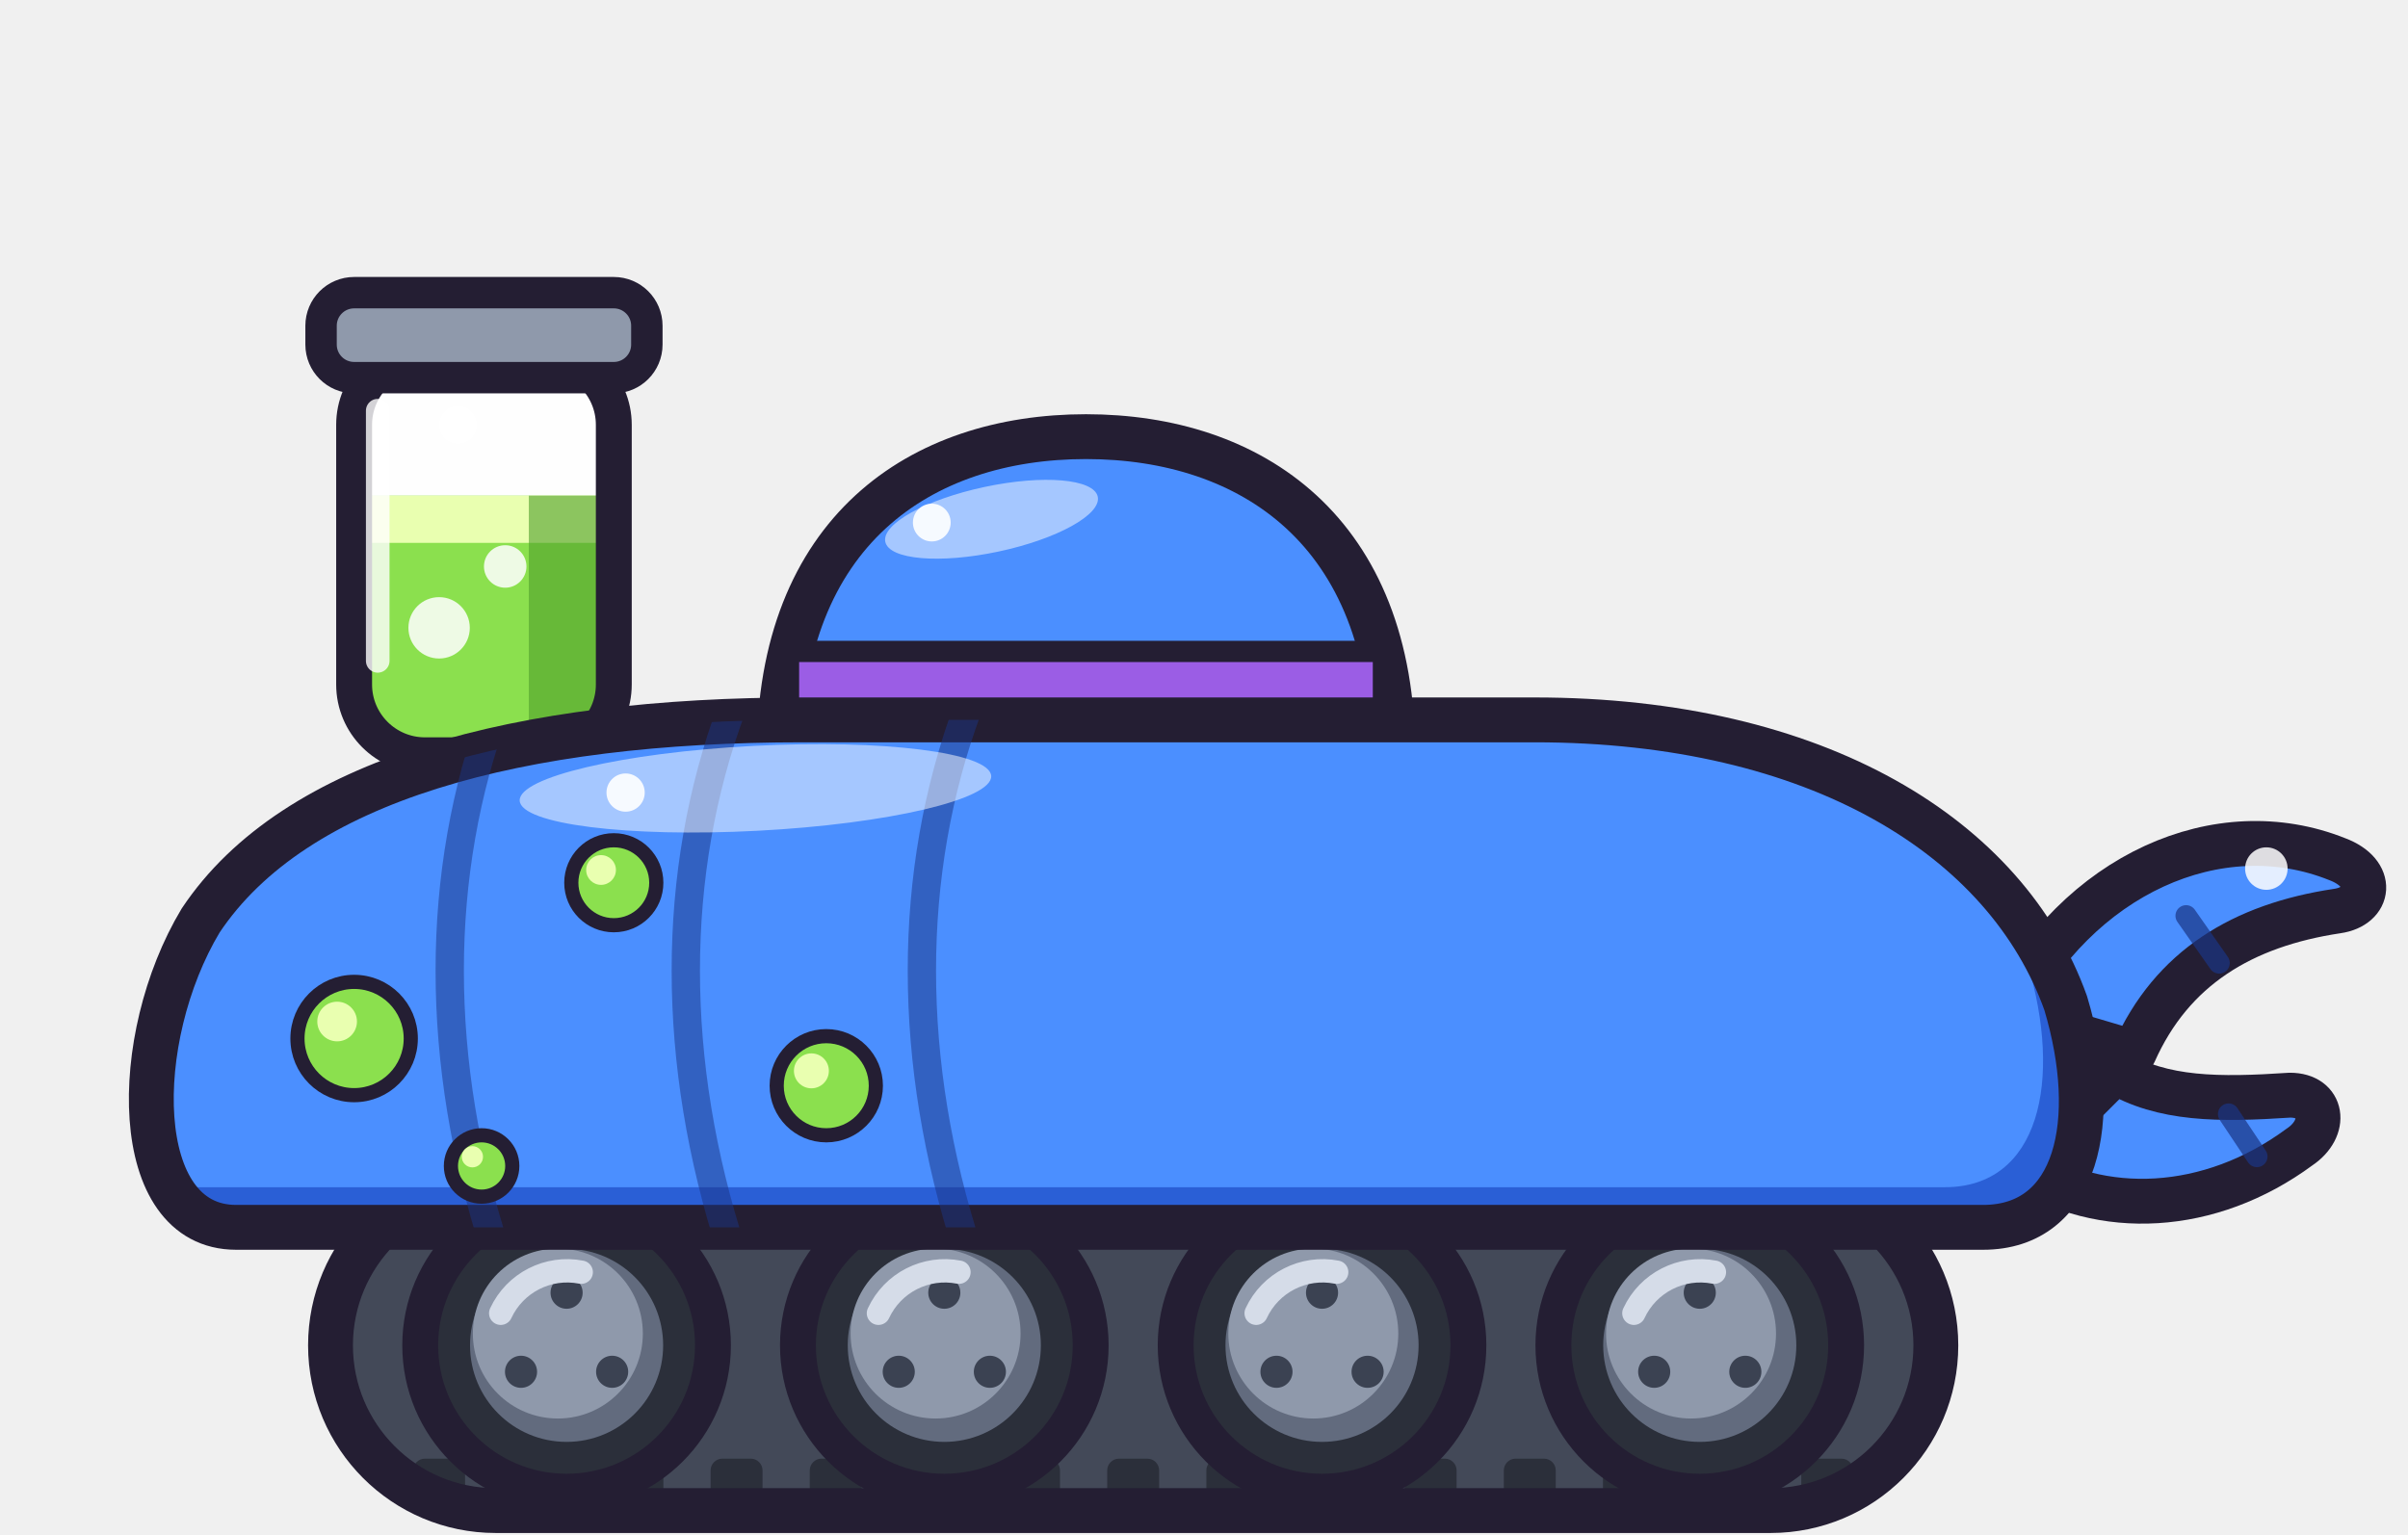
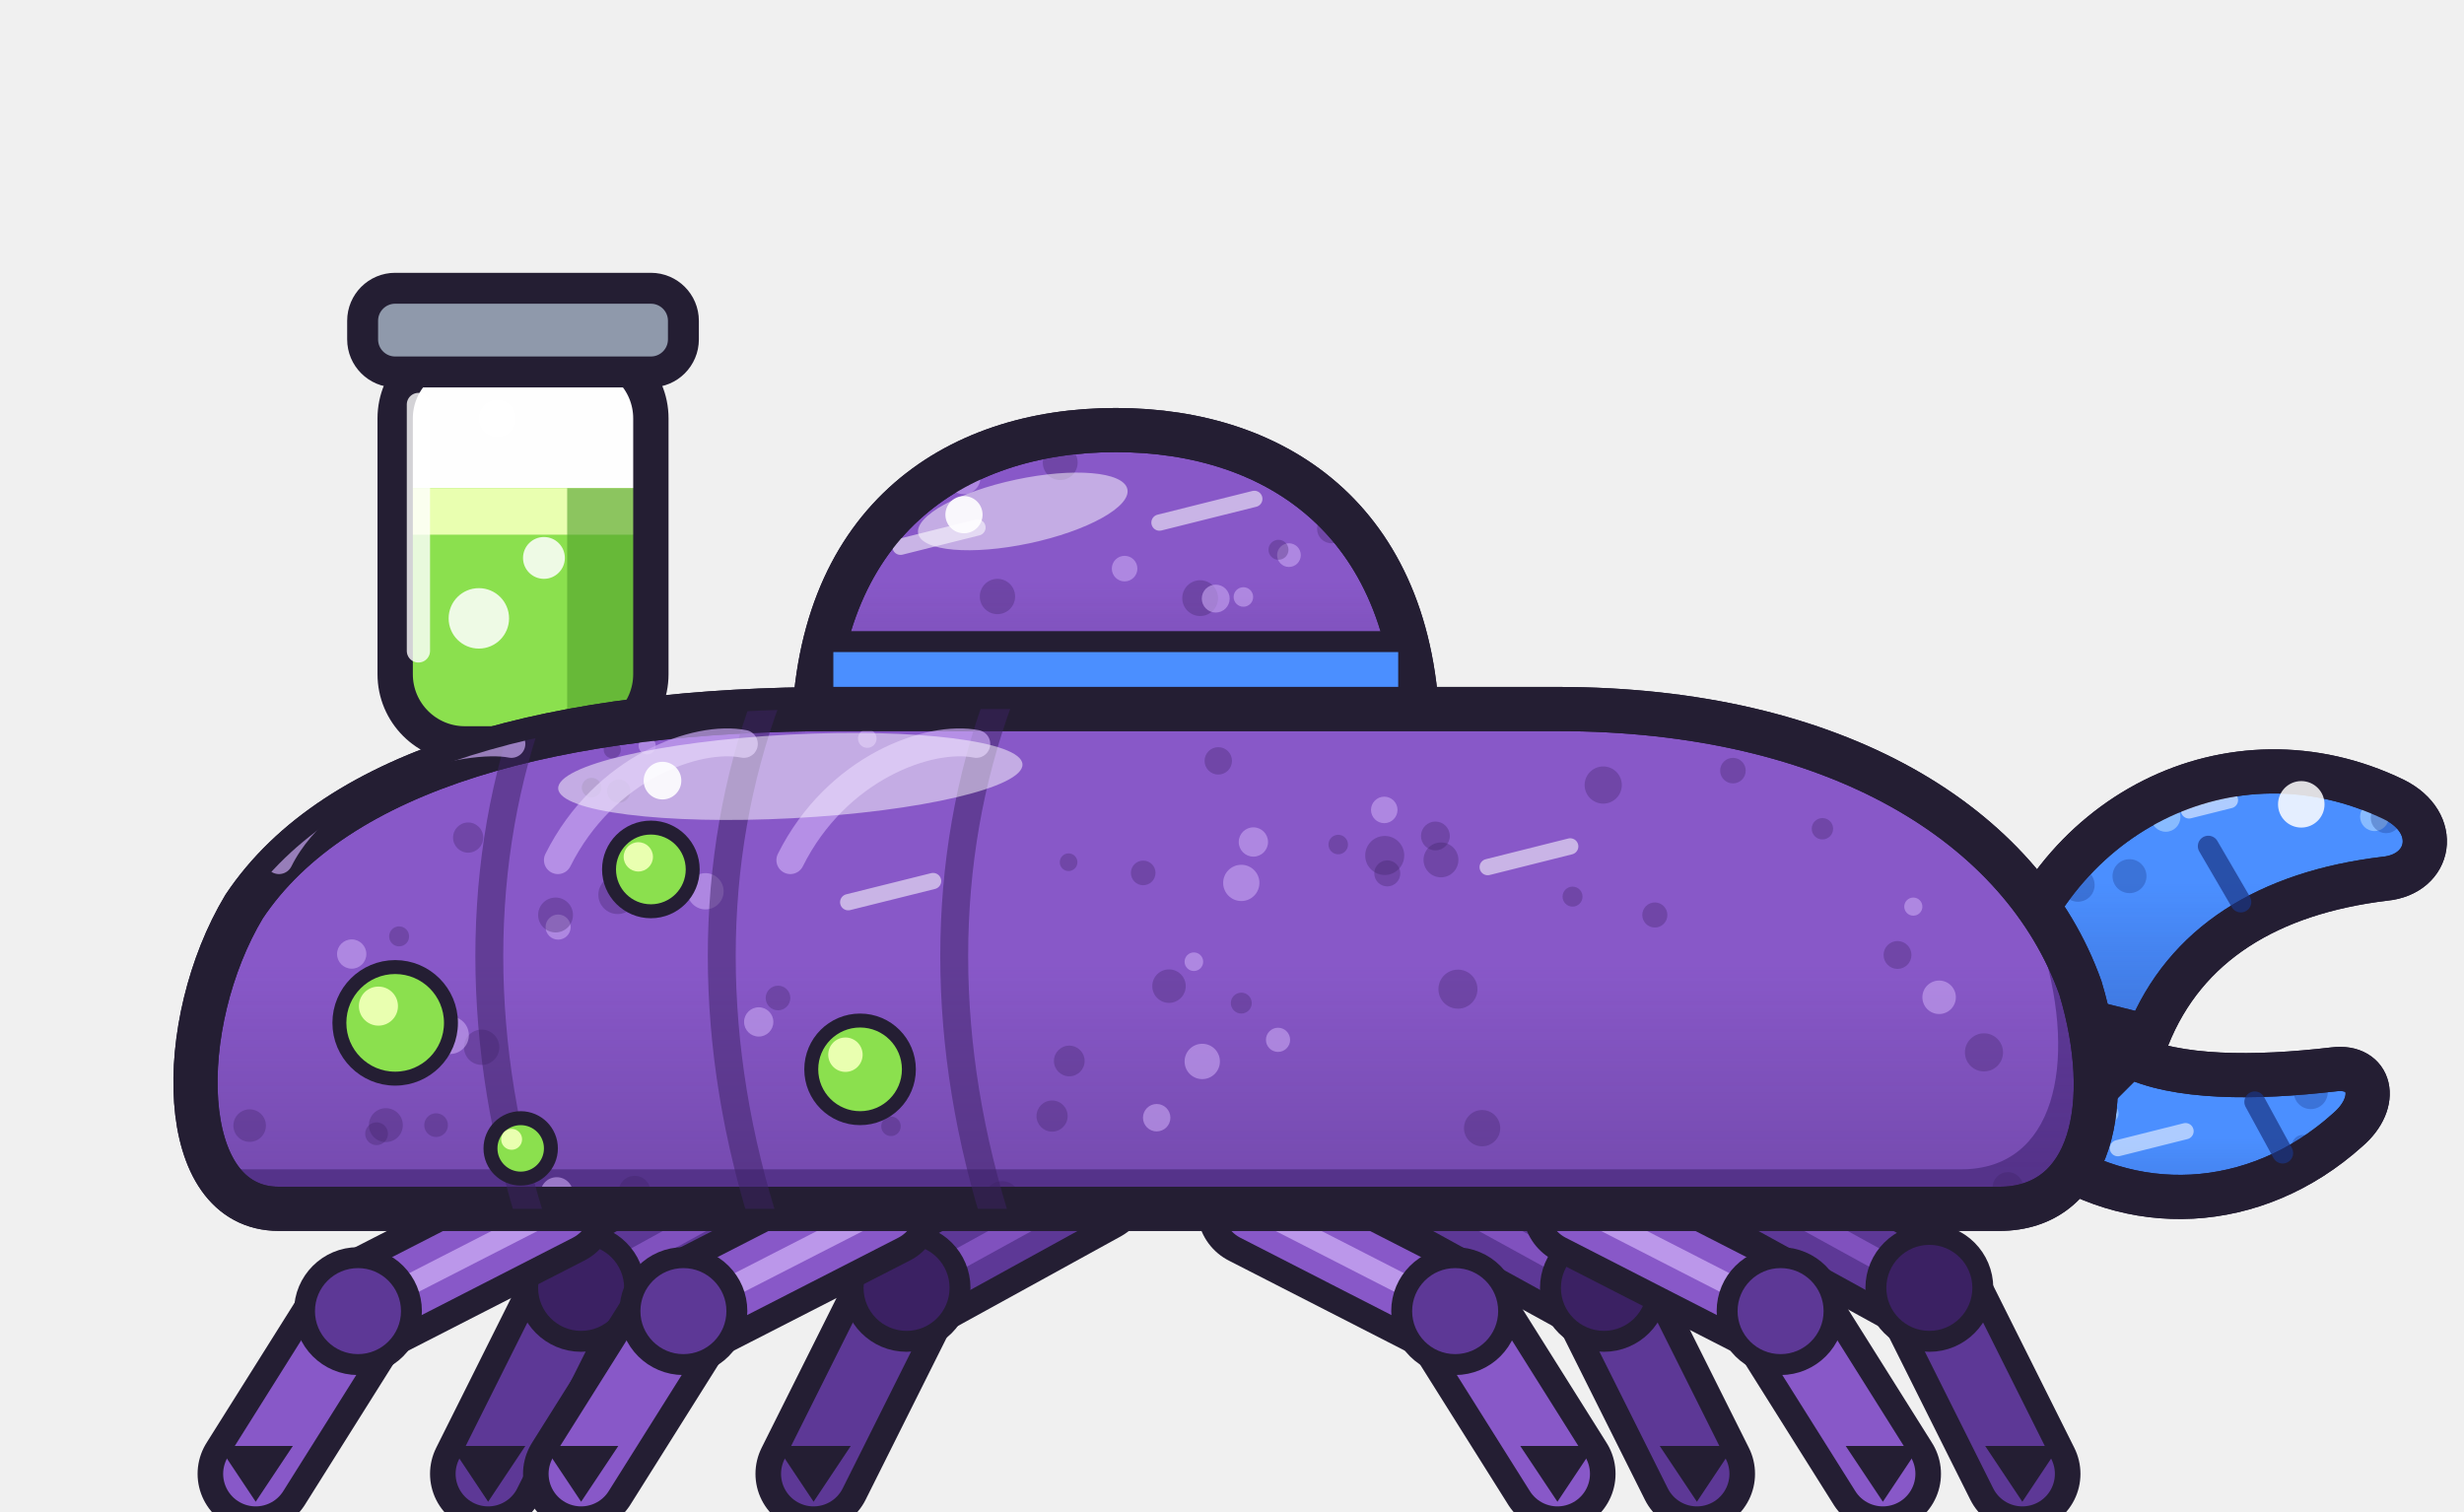
- <svg xmlns="http://www.w3.org/2000/svg" width="102" height="65" viewBox="-48 -64 102 65">
+ <svg xmlns="http://www.w3.org/2000/svg" width="106" height="65" viewBox="-50 -64 106 65">
  <defs>
    <clipPath id="a">
      <rect width="11" height="17" x="-33" y="-49" rx="3" />
    </clipPath>
    <clipPath id="b">
      <path d="M-15-32c0-9.5 6-13.5 13-13.5s13 4 13 13.5Z" />
    </clipPath>
-     <clipPath id="d">
+     <clipPath id="c">
+       <path d="M-15-32c0-9.5 6-13.5 13-13.5s13 4 13 13.5Z" />
+     </clipPath>
+     <clipPath id="e">
      <path d="M30-22h8q2 0 2 2v4.4q0 2-2 2h-8Z" />
    </clipPath>
-     <clipPath id="e">
-       <path d="M37-21c3-6 9-8.6 14-6.6 1.6.6 1.4 2 0 2.2-4 .6-7 2.4-8.6 6Z" />
-     </clipPath>
    <clipPath id="f">
-       <path d="M37.6-14.6c3.4 2.2 8 2 11.8-.8 1.2-.8 1-2.2-.4-2.2-3 .2-5.4.2-7.4-1Z" />
+       <path d="M36-21c2-8 10-12 17-8.6 2 1 1.6 3.2-.4 3.4-5 .6-8.6 2.8-10.2 6.8Z" />
    </clipPath>
    <clipPath id="g">
+       <path d="M36-21c2-8 10-12 17-8.6 2 1 1.6 3.2-.4 3.4-5 .6-8.6 2.8-10.2 6.8Z" />
+     </clipPath>
+     <clipPath id="i">
+       <path d="M37.6-14.6c4 3 9.4 2.8 13.4-.8 1.4-1.2 1-2.8-.6-2.6-3.4.4-6.8.4-8.8-.6Z" />
+     </clipPath>
+     <clipPath id="j">
+       <path d="M37.6-14.6c4 3 9.4 2.8 13.4-.8 1.4-1.2 1-2.8-.6-2.6-3.4.4-6.8.4-8.8-.6Z" />
+     </clipPath>
+     <clipPath id="l">
      <path d="M-38-12c-4.5 0-4.5-8-1.5-13 4-6 13.5-8.5 25.5-8.5h31c12 0 20 5 22.5 12C41-16.5 40-12 36-12Z" />
    </clipPath>
-     <clipPath id="h">
+     <clipPath id="m">
      <path d="M-38-12c-4.5 0-4.5-8-1.5-13 4-6 13.5-8.5 25.5-8.5h31c12 0 20 5 22.5 12C41-16.5 40-12 36-12Z" />
    </clipPath>
+     <clipPath id="o">
+       <path d="M-38-12c-4.5 0-4.5-8-1.5-13 4-6 13.5-8.5 25.5-8.5h31c12 0 20 5 22.5 12C41-16.5 40-12 36-12Z" />
+     </clipPath>
+     <linearGradient id="d" x1="0" x2="0" y1="-46" y2="-32" gradientUnits="userSpaceOnUse">
+       <stop offset="0" stop-color="#3b2163" stop-opacity="0" />
+       <stop offset=".5" stop-color="#3b2163" stop-opacity="0" />
+       <stop offset="1" stop-color="#3b2163" stop-opacity=".3" />
+     </linearGradient>
+     <linearGradient id="h" x1="0" x2="0" y1="-33" y2="-19" gradientUnits="userSpaceOnUse">
+       <stop offset="0" stop-color="#1a3484" stop-opacity="0" />
+       <stop offset=".5" stop-color="#1a3484" stop-opacity="0" />
+       <stop offset="1" stop-color="#1a3484" stop-opacity=".3" />
+     </linearGradient>
+     <linearGradient id="k" x1="0" x2="0" y1="-19" y2="-11" gradientUnits="userSpaceOnUse">
+       <stop offset="0" stop-color="#1a3484" stop-opacity="0" />
+       <stop offset=".5" stop-color="#1a3484" stop-opacity="0" />
+       <stop offset="1" stop-color="#1a3484" stop-opacity=".3" />
+     </linearGradient>
+     <linearGradient id="n" x1="0" x2="0" y1="-34" y2="-11" gradientUnits="userSpaceOnUse">
+       <stop offset="0" stop-color="#3b2163" stop-opacity="0" />
+       <stop offset=".5" stop-color="#3b2163" stop-opacity="0" />
+       <stop offset="1" stop-color="#3b2163" stop-opacity=".3" />
+     </linearGradient>
  </defs>
  <rect width="11" height="17" x="-33" y="-49" fill="#fff" opacity=".9" rx="3" />
  <g clip-path="url(#a)">
    <path fill="#8be04e" d="M-33-43h11v12h-11z" />
    <path fill="#e9ffb0" d="M-33-43h11v2h-11z" />
    <path fill="#4f9e2a" d="M-25.6-43h3v12h-3z" opacity=".6" />
  </g>
  <circle cx="-29.4" cy="-37.4" r="1.3" fill="#fff" opacity=".85" />
  <circle cx="-26.6" cy="-40" r=".9" fill="#fff" opacity=".85" />
  <circle cx="-28.6" cy="-46" r=".8" fill="#fff" opacity=".85" />
  <rect width="11" height="17" x="-33" y="-49" fill="none" stroke="#241e33" stroke-width="1.52" rx="3" />
  <rect width="13.8" height="3.6" x="-34.4" y="-51.6" fill="#8f99ab" stroke="#241e33" stroke-width="1.33" rx="1.4" />
  <path stroke="#fff" stroke-linecap="round" d="M-32-46.6V-36" opacity=".8" />
  <g clip-path="url(#b)">
-     <path fill="#2a5fd6" d="M-15-32c0-9.5 6-13.5 13-13.5s13 4 13 13.5Z" />
-     <path fill="#b0d8ff" d="M-16.5-34.1c0-9.5 6-13.5 13-13.5s13 4 13 13.5Z" />
-     <path fill="#4b8fff" d="M-15.72-32.8c0-9.5 6-13.5 13-13.5s13 4 13 13.5Z" />
+     <path fill="#5d3896" d="M-15-32c0-9.5 6-13.5 13-13.5s13 4 13 13.5Z" />
+     <path fill="#c8a6f2" d="M-16.5-34.1c0-9.5 6-13.5 13-13.5s13 4 13 13.5Z" />
+     <path fill="#8858c8" d="M-15.72-32.8c0-9.5 6-13.5 13-13.5s13 4 13 13.5Z" />
  </g>
  <path fill="none" stroke="#241e33" stroke-linejoin="round" stroke-width="1.9" d="M-15-32c0-9.5 6-13.5 13-13.5s13 4 13 13.5Z" />
-   <path fill="#9b5de5" stroke="#241e33" stroke-width=".9" d="M-14.6-36.4h25.2v2.8h-25.2Z" />
+   <g clip-path="url(#c)">
+     <path fill="url(#d)" d="M-15-46h26v14h-26z" />
+     <circle cx="-8.54" cy="-43.46" r=".72" fill="#c8a6f2" opacity=".6" />
+     <circle cx="3.49" cy="-38.32" r=".42" fill="#c8a6f2" opacity=".6" />
+     <circle cx="5.45" cy="-40.12" r=".51" fill="#c8a6f2" opacity=".6" />
+     <circle cx="7.71" cy="-41.19" r=".51" fill="#3b2163" opacity=".32" />
+     <circle cx=".83" cy="-34.83" r=".82" fill="#3b2163" opacity=".32" />
+     <circle cx="1.63" cy="-38.27" r=".77" fill="#3b2163" opacity=".32" />
+     <circle cx="5" cy="-40.35" r=".43" fill="#3b2163" opacity=".32" />
+     <circle cx="-5.42" cy="-33.57" r=".42" fill="#c8a6f2" opacity=".6" />
+     <circle cx="-9.88" cy="-35.06" r=".7" fill="#3b2163" opacity=".32" />
+     <circle cx="-14.48" cy="-39.33" r=".71" fill="#3b2163" opacity=".32" />
+     <circle cx="2.3" cy="-38.25" r=".6" fill="#c8a6f2" opacity=".6" />
+     <circle cx="-4.39" cy="-44.1" r=".75" fill="#3b2163" opacity=".32" />
+     <circle cx="6.48" cy="-34.12" r=".5" fill="#c8a6f2" opacity=".6" />
+     <circle cx="-1.62" cy="-39.54" r=".55" fill="#c8a6f2" opacity=".6" />
+     <circle cx="-7.09" cy="-38.34" r=".76" fill="#3b2163" opacity=".32" />
+     <circle cx="7.53" cy="-35.82" r=".42" fill="#3b2163" opacity=".32" />
+     <circle cx="7.28" cy="-41.25" r=".62" fill="#3b2163" opacity=".32" />
+     <circle cx="10.36" cy="-37.62" r=".54" fill="#3b2163" opacity=".32" />
+     <path stroke="#fff" stroke-linecap="round" stroke-width=".7" d="m-.12-41.52 4.08-1.02M-11.26-40.48l3.31-.83" opacity=".55" />
+   </g>
+   <path fill="none" stroke="#241e33" stroke-linejoin="round" stroke-width="1.9" d="M-15-32c0-9.5 6-13.5 13-13.5s13 4 13 13.5Z" />
+   <path fill="#4b8fff" stroke="#241e33" stroke-width=".9" d="M-14.6-36.4h25.2v3.4h-25.2Z" />
  <ellipse cx="-6" cy="-42" fill="#fff" opacity=".5" rx="4.6" ry="1.4" transform="rotate(-12 -6 -42)" />
  <circle cx="-8.53" cy="-41.86" r=".8" fill="#fff" opacity=".9" />
-   <clipPath id="c">
-     <path d="M-27-14h54a7 7 0 0 1 0 14h-54a7 7 0 0 1 0-14" />
-   </clipPath>
-   <path fill="#434958" d="M-27-14h54a7 7 0 0 1 0 14h-54a7 7 0 0 1 0-14" />
-   <g clip-path="url(#c)">
-     <rect width="2.2" height="2.2" x="-30.5" y="-2.2" fill="#2b2f3a" rx=".5" />
-     <rect width="2.2" height="1.6" x="-30.5" y="-13.7" fill="#646b7c" rx=".5" />
-     <rect width="2.2" height="2.2" x="-26.3" y="-2.2" fill="#2b2f3a" rx=".5" />
-     <rect width="2.2" height="1.6" x="-26.3" y="-13.7" fill="#646b7c" rx=".5" />
-     <rect width="2.2" height="2.2" x="-22.1" y="-2.2" fill="#2b2f3a" rx=".5" />
-     <rect width="2.2" height="1.6" x="-22.1" y="-13.7" fill="#646b7c" rx=".5" />
-     <rect width="2.2" height="2.2" x="-17.9" y="-2.2" fill="#2b2f3a" rx=".5" />
-     <rect width="2.2" height="1.6" x="-17.9" y="-13.7" fill="#646b7c" rx=".5" />
-     <rect width="2.2" height="2.2" x="-13.7" y="-2.2" fill="#2b2f3a" rx=".5" />
-     <rect width="2.2" height="1.6" x="-13.7" y="-13.7" fill="#646b7c" rx=".5" />
-     <rect width="2.2" height="2.2" x="-9.5" y="-2.2" fill="#2b2f3a" rx=".5" />
-     <rect width="2.2" height="1.6" x="-9.5" y="-13.7" fill="#646b7c" rx=".5" />
-     <rect width="2.2" height="2.2" x="-5.3" y="-2.2" fill="#2b2f3a" rx=".5" />
-     <rect width="2.2" height="1.6" x="-5.3" y="-13.7" fill="#646b7c" rx=".5" />
-     <rect width="2.2" height="2.2" x="-1.1" y="-2.2" fill="#2b2f3a" rx=".5" />
-     <rect width="2.2" height="1.6" x="-1.1" y="-13.7" fill="#646b7c" rx=".5" />
-     <rect width="2.2" height="2.2" x="3.1" y="-2.2" fill="#2b2f3a" rx=".5" />
-     <rect width="2.2" height="1.6" x="3.1" y="-13.7" fill="#646b7c" rx=".5" />
-     <rect width="2.2" height="2.2" x="7.3" y="-2.2" fill="#2b2f3a" rx=".5" />
-     <rect width="2.2" height="1.6" x="7.3" y="-13.7" fill="#646b7c" rx=".5" />
-     <rect width="2.2" height="2.2" x="11.5" y="-2.2" fill="#2b2f3a" rx=".5" />
-     <rect width="2.2" height="1.6" x="11.5" y="-13.7" fill="#646b7c" rx=".5" />
-     <rect width="2.2" height="2.2" x="15.7" y="-2.2" fill="#2b2f3a" rx=".5" />
-     <rect width="2.2" height="1.6" x="15.7" y="-13.7" fill="#646b7c" rx=".5" />
-     <rect width="2.2" height="2.2" x="19.9" y="-2.2" fill="#2b2f3a" rx=".5" />
-     <rect width="2.2" height="1.6" x="19.9" y="-13.7" fill="#646b7c" rx=".5" />
-     <rect width="2.2" height="2.2" x="24.1" y="-2.2" fill="#2b2f3a" rx=".5" />
-     <rect width="2.2" height="1.6" x="24.1" y="-13.7" fill="#646b7c" rx=".5" />
-     <rect width="2.2" height="2.2" x="28.3" y="-2.2" fill="#2b2f3a" rx=".5" />
-     <rect width="2.2" height="1.6" x="28.3" y="-13.7" fill="#646b7c" rx=".5" />
-   </g>
-   <path fill="none" stroke="#241e33" stroke-width="1.9" d="M-27-14h54a7 7 0 0 1 0 14h-54a7 7 0 0 1 0-14Z" />
-   <circle cx="-24" cy="-7" r="6.2" fill="#2b2f3a" stroke="#241e33" stroke-width="1.52" />
-   <circle cx="-24" cy="-7" r="4.09" fill="#626b7e" />
-   <circle cx="-24.37" cy="-7.5" r="3.6" fill="#8f99ab" />
-   <circle cx="-24" cy="-9.23" r=".68" fill="#3b4252" />
-   <circle cx="-22.07" cy="-5.88" r=".68" fill="#3b4252" />
-   <circle cx="-25.93" cy="-5.88" r=".68" fill="#3b4252" />
-   <path fill="none" stroke="#d5dce8" stroke-linecap="round" stroke-width=".99" d="M-26.79-8.36a3.1 3.1 0 0 1 3.41-1.74" />
-   <circle cx="-8" cy="-7" r="6.2" fill="#2b2f3a" stroke="#241e33" stroke-width="1.52" />
-   <circle cx="-8" cy="-7" r="4.09" fill="#626b7e" />
-   <circle cx="-8.37" cy="-7.5" r="3.6" fill="#8f99ab" />
-   <circle cx="-8" cy="-9.23" r=".68" fill="#3b4252" />
-   <circle cx="-6.07" cy="-5.88" r=".68" fill="#3b4252" />
-   <circle cx="-9.93" cy="-5.88" r=".68" fill="#3b4252" />
-   <path fill="none" stroke="#d5dce8" stroke-linecap="round" stroke-width=".99" d="M-10.79-8.36a3.1 3.1 0 0 1 3.41-1.74" />
-   <circle cx="8" cy="-7" r="6.2" fill="#2b2f3a" stroke="#241e33" stroke-width="1.52" />
-   <circle cx="8" cy="-7" r="4.09" fill="#626b7e" />
-   <circle cx="7.63" cy="-7.5" r="3.6" fill="#8f99ab" />
-   <circle cx="8" cy="-9.23" r=".68" fill="#3b4252" />
-   <circle cx="9.93" cy="-5.88" r=".68" fill="#3b4252" />
-   <circle cx="6.07" cy="-5.88" r=".68" fill="#3b4252" />
-   <path fill="none" stroke="#d5dce8" stroke-linecap="round" stroke-width=".99" d="M5.21-8.36a3.1 3.1 0 0 1 3.41-1.74" />
-   <circle cx="24" cy="-7" r="6.2" fill="#2b2f3a" stroke="#241e33" stroke-width="1.52" />
-   <circle cx="24" cy="-7" r="4.09" fill="#626b7e" />
-   <circle cx="23.63" cy="-7.5" r="3.6" fill="#8f99ab" />
-   <circle cx="24" cy="-9.23" r=".68" fill="#3b4252" />
-   <circle cx="25.93" cy="-5.88" r=".68" fill="#3b4252" />
-   <circle cx="22.07" cy="-5.88" r=".68" fill="#3b4252" />
-   <path fill="none" stroke="#d5dce8" stroke-linecap="round" stroke-width=".99" d="M21.21-8.36a3.1 3.1 0 0 1 3.41-1.74" />
-   <g clip-path="url(#d)">
+   <path fill="none" stroke="#241e33" stroke-linecap="round" stroke-linejoin="round" stroke-width="5" d="m-17-13-8 4.4-4 8" />
+   <path fill="none" stroke="#5d3896" stroke-linecap="round" stroke-linejoin="round" stroke-width="2.8" d="m-17-13-8 4.4-4 8" />
+   <path fill="none" stroke="#8858c8" stroke-linecap="round" stroke-width=".9" d="m-17-13-8 4.4" opacity=".8" />
+   <circle cx="-25" cy="-8.6" r="2.3" fill="#3b2163" stroke="#241e33" stroke-width=".9" />
+   <path fill="#241e33" d="M-30.6-1.8-29 .6l1.6-2.4Z" />
+   <path fill="none" stroke="#241e33" stroke-linecap="round" stroke-linejoin="round" stroke-width="5" d="m-3-13-8 4.4-4 8" />
+   <path fill="none" stroke="#5d3896" stroke-linecap="round" stroke-linejoin="round" stroke-width="2.8" d="m-3-13-8 4.4-4 8" />
+   <path fill="none" stroke="#8858c8" stroke-linecap="round" stroke-width=".9" d="m-3-13-8 4.4" opacity=".8" />
+   <circle cx="-11" cy="-8.6" r="2.3" fill="#3b2163" stroke="#241e33" stroke-width=".9" />
+   <path fill="#241e33" d="M-16.6-1.8-15 .6l1.6-2.4Z" />
+   <path fill="none" stroke="#241e33" stroke-linecap="round" stroke-linejoin="round" stroke-width="5" d="m11-13 8 4.4 4 8" />
+   <path fill="none" stroke="#5d3896" stroke-linecap="round" stroke-linejoin="round" stroke-width="2.8" d="m11-13 8 4.4 4 8" />
+   <path fill="none" stroke="#8858c8" stroke-linecap="round" stroke-width=".9" d="m11-13 8 4.4" opacity=".8" />
+   <circle cx="19" cy="-8.6" r="2.3" fill="#3b2163" stroke="#241e33" stroke-width=".9" />
+   <path fill="#241e33" d="M21.4-1.8 23 .6l1.6-2.4Z" />
+   <path fill="none" stroke="#241e33" stroke-linecap="round" stroke-linejoin="round" stroke-width="5" d="m25-13 8 4.4 4 8" />
+   <path fill="none" stroke="#5d3896" stroke-linecap="round" stroke-linejoin="round" stroke-width="2.8" d="m25-13 8 4.4 4 8" />
+   <path fill="none" stroke="#8858c8" stroke-linecap="round" stroke-width=".9" d="m25-13 8 4.4" opacity=".8" />
+   <circle cx="33" cy="-8.6" r="2.3" fill="#3b2163" stroke="#241e33" stroke-width=".9" />
+   <path fill="#241e33" d="M35.4-1.8 37 .6l1.6-2.4Z" />
+   <path fill="none" stroke="#241e33" stroke-linecap="round" stroke-linejoin="round" stroke-width="5" d="m-26-12-8.6 4.4-4.4 7" />
+   <path fill="none" stroke="#8858c8" stroke-linecap="round" stroke-linejoin="round" stroke-width="2.8" d="m-26-12-8.6 4.4-4.4 7" />
+   <path fill="none" stroke="#c8a6f2" stroke-linecap="round" stroke-width=".9" d="m-26-12-8.6 4.4" opacity=".8" />
+   <circle cx="-34.6" cy="-7.6" r="2.3" fill="#5d3896" stroke="#241e33" stroke-width=".9" />
+   <path fill="#241e33" d="M-40.6-1.8-39 .6l1.6-2.4Z" />
+   <path fill="none" stroke="#241e33" stroke-linecap="round" stroke-linejoin="round" stroke-width="5" d="m-12-12-8.6 4.4-4.4 7" />
+   <path fill="none" stroke="#8858c8" stroke-linecap="round" stroke-linejoin="round" stroke-width="2.8" d="m-12-12-8.6 4.4-4.4 7" />
+   <path fill="none" stroke="#c8a6f2" stroke-linecap="round" stroke-width=".9" d="m-12-12-8.6 4.4" opacity=".8" />
+   <circle cx="-20.6" cy="-7.6" r="2.3" fill="#5d3896" stroke="#241e33" stroke-width=".9" />
+   <path fill="#241e33" d="M-26.6-1.8-25 .6l1.6-2.4Z" />
+   <path fill="none" stroke="#241e33" stroke-linecap="round" stroke-linejoin="round" stroke-width="5" d="m4-12 8.6 4.4 4.4 7" />
+   <path fill="none" stroke="#8858c8" stroke-linecap="round" stroke-linejoin="round" stroke-width="2.8" d="m4-12 8.6 4.4 4.4 7" />
+   <path fill="none" stroke="#c8a6f2" stroke-linecap="round" stroke-width=".9" d="m4-12 8.6 4.4" opacity=".8" />
+   <circle cx="12.6" cy="-7.6" r="2.3" fill="#5d3896" stroke="#241e33" stroke-width=".9" />
+   <path fill="#241e33" d="M15.4-1.8 17 .6l1.6-2.4Z" />
+   <path fill="none" stroke="#241e33" stroke-linecap="round" stroke-linejoin="round" stroke-width="5" d="m18-12 8.6 4.4 4.4 7" />
+   <path fill="none" stroke="#8858c8" stroke-linecap="round" stroke-linejoin="round" stroke-width="2.8" d="m18-12 8.6 4.4 4.4 7" />
+   <path fill="none" stroke="#c8a6f2" stroke-linecap="round" stroke-width=".9" d="m18-12 8.6 4.4" opacity=".8" />
+   <circle cx="26.6" cy="-7.6" r="2.3" fill="#5d3896" stroke="#241e33" stroke-width=".9" />
+   <path fill="#241e33" d="M29.4-1.8 31 .6l1.6-2.4Z" />
+   <g clip-path="url(#e)">
    <path fill="#2a5fd6" d="M30-22h8q2 0 2 2v4.4q0 2-2 2h-8Z" />
    <path fill="#b0d8ff" d="M29.2-23.1h8q2 0 2 2v4.4q0 2-2 2h-8Z" />
    <path fill="#4b8fff" d="M29.56-22.5h8q2 0 2 2v4.4q0 2-2 2h-8Z" />
  </g>
  <path fill="none" stroke="#241e33" stroke-linejoin="round" stroke-width="1.9" d="M30-22h8q2 0 2 2v4.4q0 2-2 2h-8Z" />
-   <g clip-path="url(#e)">
-     <path fill="#2a5fd6" d="M37-21c3-6 9-8.6 14-6.6 1.6.6 1.4 2 0 2.2-4 .6-7 2.4-8.6 6Z" />
-     <path fill="#b0d8ff" d="M36-22.4c3-6 9-8.6 14-6.6 1.6.6 1.4 2 0 2.2-4 .6-7 2.4-8.6 6Z" />
-     <path fill="#4b8fff" d="M36.42-21.7c3-6 9-8.6 14-6.6 1.6.6 1.4 2 0 2.2-4 .6-7 2.4-8.6 6Z" />
-   </g>
-   <path fill="none" stroke="#241e33" stroke-linejoin="round" stroke-width="1.9" d="M37-21c3-6 9-8.6 14-6.6 1.6.6 1.4 2 0 2.2-4 .6-7 2.4-8.6 6Z" />
  <g clip-path="url(#f)">
-     <path fill="#2a5fd6" d="M37.6-14.6c3.4 2.2 8 2 11.8-.8 1.2-.8 1-2.2-.4-2.2-3 .2-5.4.2-7.4-1Z" />
-     <path fill="#b0d8ff" d="M36.6-16c3.4 2.2 8 2 11.8-.8 1.2-.8 1-2.2-.4-2.2-3 .2-5.4.2-7.4-1Z" />
-     <path fill="#4b8fff" d="M37.02-15.3c3.4 2.2 8 2 11.8-.8 1.2-.8 1-2.2-.4-2.2-3 .2-5.4.2-7.4-1Z" />
-   </g>
-   <path fill="none" stroke="#241e33" stroke-linejoin="round" stroke-width="1.9" d="M37.6-14.6c3.4 2.2 8 2 11.8-.8 1.2-.8 1-2.2-.4-2.2-3 .2-5.4.2-7.4-1Z" />
-   <circle cx="48" cy="-27.2" r=".9" fill="#fff" opacity=".85" />
-   <path stroke="#1a3484" stroke-linecap="round" stroke-width=".9" d="m44.6-25.2 1.4 2m.4 6.4 1.2 1.8" opacity=".7" />
+     <path fill="#2a5fd6" d="M36-21c2-8 10-12 17-8.6 2 1 1.6 3.2-.4 3.4-5 .6-8.6 2.8-10.2 6.8Z" />
+     <path fill="#b0d8ff" d="M35-22.4c2-8 10-12 17-8.6 2 1 1.6 3.2-.4 3.4-5 .6-8.6 2.8-10.2 6.8Z" />
+     <path fill="#4b8fff" d="M35.42-21.7c2-8 10-12 17-8.6 2 1 1.6 3.2-.4 3.4-5 .6-8.6 2.8-10.2 6.8Z" />
+   </g>
+   <path fill="none" stroke="#241e33" stroke-linejoin="round" stroke-width="1.9" d="M36-21c2-8 10-12 17-8.6 2 1 1.6 3.2-.4 3.4-5 .6-8.6 2.8-10.2 6.8Z" />
  <g clip-path="url(#g)">
-     <path fill="#2a5fd6" d="M-38-12c-4.5 0-4.5-8-1.5-13 4-6 13.5-8.5 25.5-8.5h31c12 0 20 5 22.5 12C41-16.5 40-12 36-12Z" />
-     <path fill="#b0d8ff" d="M-40.4-15c-4.5 0-4.5-8-1.5-13 4-6 13.5-8.5 25.5-8.5h31c12 0 20 5 22.5 12 1.5 5 .5 9.5-3.5 9.5Z" />
-     <path fill="#4b8fff" d="M-39.62-13.7c-4.5 0-4.5-8-1.5-13 4-6 13.5-8.5 25.5-8.5h31c12 0 20 5 22.5 12 1.5 5 .5 9.5-3.5 9.5Z" />
+     <path fill="url(#h)" d="M36-33h19v14H36z" />
+     <circle cx="40.73" cy="-29.19" r=".56" fill="#b0d8ff" opacity=".6" />
+     <circle cx="43.17" cy="-28.85" r=".63" fill="#b0d8ff" opacity=".6" />
+     <circle cx="41.61" cy="-26.31" r=".73" fill="#1a3484" opacity=".32" />
+     <circle cx="52.15" cy="-28.87" r=".62" fill="#b0d8ff" opacity=".6" />
+     <circle cx="50.47" cy="-21.61" r=".47" fill="#b0d8ff" opacity=".6" />
+     <circle cx="42.28" cy="-31.39" r=".61" fill="#b0d8ff" opacity=".6" />
+     <circle cx="52.84" cy="-21.17" r=".73" fill="#b0d8ff" opacity=".6" />
+     <circle cx="39.39" cy="-25.93" r=".72" fill="#1a3484" opacity=".32" />
+     <circle cx="39.04" cy="-27.57" r=".4" fill="#1a3484" opacity=".32" />
+     <circle cx="52.65" cy="-28.82" r=".66" fill="#1a3484" opacity=".32" />
+     <path stroke="#fff" stroke-linecap="round" stroke-width=".7" d="m44.17-29.14 1.76-.44" opacity=".55" />
+   </g>
+   <path fill="none" stroke="#241e33" stroke-linejoin="round" stroke-width="1.9" d="M36-21c2-8 10-12 17-8.6 2 1 1.6 3.2-.4 3.4-5 .6-8.6 2.8-10.2 6.8Z" />
+   <g clip-path="url(#i)">
+     <path fill="#2a5fd6" d="M37.6-14.6c4 3 9.4 2.8 13.4-.8 1.4-1.2 1-2.8-.6-2.6-3.4.4-6.8.4-8.8-.6Z" />
+     <path fill="#b0d8ff" d="M36.6-16c4 3 9.4 2.8 13.4-.8 1.4-1.2 1-2.8-.6-2.6-3.4.4-6.8.4-8.8-.6Z" />
+     <path fill="#4b8fff" d="M37.02-15.3c4 3 9.4 2.8 13.4-.8 1.4-1.2 1-2.8-.6-2.6-3.4.4-6.8.4-8.8-.6Z" />
+   </g>
+   <path fill="none" stroke="#241e33" stroke-linejoin="round" stroke-width="1.9" d="M37.6-14.6c4 3 9.4 2.8 13.4-.8 1.4-1.2 1-2.8-.6-2.6-3.4.4-6.8.4-8.8-.6Z" />
+   <g clip-path="url(#j)">
+     <path fill="url(#k)" d="M37-19h15v8H37z" />
+     <circle cx="40.74" cy="-16.1" r=".4" fill="#b0d8ff" opacity=".6" />
+     <circle cx="37.66" cy="-18.65" r=".85" fill="#b0d8ff" opacity=".6" />
+     <circle cx="49.06" cy="-14.72" r=".46" fill="#1a3484" opacity=".32" />
+     <circle cx="49.41" cy="-17.02" r=".73" fill="#1a3484" opacity=".32" />
+     <circle cx="50.72" cy="-12.37" r=".62" fill="#b0d8ff" opacity=".6" />
+     <circle cx="37.33" cy="-13.58" r=".44" fill="#b0d8ff" opacity=".6" />
+     <circle cx="37.06" cy="-16.7" r=".53" fill="#b0d8ff" opacity=".6" />
+     <circle cx="51.82" cy="-18.02" r=".51" fill="#1a3484" opacity=".32" />
+     <path stroke="#fff" stroke-linecap="round" stroke-width=".7" d="m41.11-14.61 2.91-.73" opacity=".55" />
+   </g>
+   <path fill="none" stroke="#241e33" stroke-linejoin="round" stroke-width="1.9" d="M37.6-14.6c4 3 9.4 2.8 13.4-.8 1.4-1.2 1-2.8-.6-2.6-3.4.4-6.8.4-8.8-.6Z" />
+   <circle cx="49" cy="-29.4" r="1" fill="#fff" opacity=".85" />
+   <path stroke="#1a3484" stroke-linecap="round" stroke-width=".9" d="m45-27.6 1.4 2.4m.6 8.6 1.2 2.2" opacity=".7" />
+   <g clip-path="url(#l)">
+     <path fill="#5d3896" d="M-38-12c-4.5 0-4.5-8-1.5-13 4-6 13.5-8.5 25.5-8.5h31c12 0 20 5 22.5 12C41-16.5 40-12 36-12Z" />
+     <path fill="#c8a6f2" d="M-40.4-15c-4.5 0-4.5-8-1.5-13 4-6 13.5-8.5 25.5-8.5h31c12 0 20 5 22.5 12 1.5 5 .5 9.5-3.5 9.5Z" />
+     <path fill="#8858c8" d="M-39.62-13.7c-4.5 0-4.5-8-1.5-13 4-6 13.5-8.5 25.5-8.5h31c12 0 20 5 22.5 12 1.5 5 .5 9.5-3.5 9.5Z" />
  </g>
  <path fill="none" stroke="#241e33" stroke-linejoin="round" stroke-width="1.9" d="M-38-12c-4.5 0-4.5-8-1.5-13 4-6 13.5-8.5 25.5-8.5h31c12 0 20 5 22.5 12C41-16.5 40-12 36-12Z" />
-   <g clip-path="url(#h)">
-     <path fill="none" stroke="#1a3484" stroke-width="1.2" d="M-27-34c-2.6 7-2.6 15 0 23M-17-34c-2.6 7-2.6 15 0 23M-7-34c-2.6 7-2.6 15 0 23" opacity=".5" />
+   <g clip-path="url(#m)">
+     <path fill="url(#n)" d="M-43-34h84v23h-84z" />
+     <circle cx="-22.16" cy="-31.92" r=".37" fill="#c8a6f2" opacity=".6" />
+     <circle cx="-39.26" cy="-15.58" r=".7" fill="#3b2163" opacity=".32" />
+     <circle cx="-19.65" cy="-25.66" r=".78" fill="#c8a6f2" opacity=".6" />
+     <circle cx="32.31" cy="-25" r=".39" fill="#c8a6f2" opacity=".6" />
+     <circle cx="-4.74" cy="-15.99" r=".67" fill="#3b2163" opacity=".32" />
+     <circle cx="36.68" cy="-11.24" r=".44" fill="#3b2163" opacity=".32" />
+     <circle cx="11.75" cy="-11.88" r=".63" fill="#3b2163" opacity=".32" />
+     <circle cx="3.92" cy="-27.78" r=".63" fill="#c8a6f2" opacity=".6" />
+     <circle cx="-23.38" cy="-29.97" r=".5" fill="#3b2163" opacity=".32" />
+     <circle cx="-29.28" cy="-18.95" r=".76" fill="#3b2163" opacity=".32" />
+     <circle cx="35.35" cy="-18.73" r=".82" fill="#3b2163" opacity=".32" />
+     <circle cx="24.55" cy="-30.85" r=".55" fill="#3b2163" opacity=".32" />
+     <circle cx="1.36" cy="-22.63" r=".4" fill="#c8a6f2" opacity=".6" />
+     <circle cx="-4" cy="-18.36" r=".66" fill="#3b2163" opacity=".32" />
+     <circle cx="-14.52" cy="-11.4" r=".61" fill="#3b2163" opacity=".32" />
+     <circle cx="-24.55" cy="-30.12" r=".42" fill="#3b2163" opacity=".32" />
+     <circle cx="1.72" cy="-18.34" r=".76" fill="#c8a6f2" opacity=".6" />
+     <circle cx="-26.05" cy="-12.66" r=".7" fill="#c8a6f2" opacity=".6" />
+     <circle cx="-22.7" cy="-12.73" r=".69" fill="#3b2163" opacity=".32" />
+     <circle cx="-11.67" cy="-15.55" r=".42" fill="#3b2163" opacity=".32" />
+     <circle cx="-1.09" cy="-12.2" r=".51" fill="#c8a6f2" opacity=".6" />
+     <circle cx="-33.4" cy="-15.6" r=".73" fill="#3b2163" opacity=".32" />
+     <circle cx="39.15" cy="-21.29" r=".41" fill="#3b2163" opacity=".32" />
+     <circle cx="9.57" cy="-27.2" r=".84" fill="#3b2163" opacity=".32" />
+     <circle cx="3.4" cy="-26.02" r=".78" fill="#c8a6f2" opacity=".6" />
+     <circle cx="-31.24" cy="-15.6" r=".51" fill="#3b2163" opacity=".32" />
+     <circle cx="12.72" cy="-21.45" r=".84" fill="#3b2163" opacity=".32" />
+     <circle cx="36.51" cy="-27.34" r=".7" fill="#c8a6f2" opacity=".6" />
+     <circle cx="-.82" cy="-26.45" r=".53" fill="#3b2163" opacity=".32" />
+     <circle cx="-23.66" cy="-31.75" r=".37" fill="#3b2163" opacity=".32" />
+     <circle cx="-42.66" cy="-16.4" r=".5" fill="#c8a6f2" opacity=".6" />
+     <circle cx="17.65" cy="-25.43" r=".43" fill="#3b2163" opacity=".32" />
+     <circle cx="11.99" cy="-27.01" r=".75" fill="#3b2163" opacity=".32" />
+     <circle cx="-29.45" cy="-31.92" r=".37" fill="#c8a6f2" opacity=".6" />
+     <circle cx="-33.8" cy="-15.23" r=".49" fill="#3b2163" opacity=".32" />
+     <circle cx="4.98" cy="-19.27" r=".52" fill="#c8a6f2" opacity=".6" />
+     <circle cx="9.55" cy="-29.16" r=".57" fill="#c8a6f2" opacity=".6" />
+     <circle cx="-13.85" cy="-11.82" r=".46" fill="#3b2163" opacity=".32" />
+     <circle cx="-17.36" cy="-20.04" r=".63" fill="#c8a6f2" opacity=".6" />
+     <circle cx="-29.86" cy="-27.97" r=".65" fill="#3b2163" opacity=".32" />
+     <circle cx="-30.14" cy="-32.35" r=".42" fill="#c8a6f2" opacity=".6" />
+     <circle cx="11.75" cy="-28.04" r=".62" fill="#3b2163" opacity=".32" />
+     <circle cx="36.38" cy="-12.92" r=".66" fill="#3b2163" opacity=".32" />
+     <circle cx="40.72" cy="-33.12" r=".4" fill="#3b2163" opacity=".32" />
+     <circle cx="33.42" cy="-21.1" r=".72" fill="#c8a6f2" opacity=".6" />
+     <circle cx="-25.99" cy="-24.12" r=".54" fill="#c8a6f2" opacity=".6" />
+     <circle cx="-24.25" cy="-12.07" r=".84" fill="#3b2163" opacity=".32" />
+     <circle cx="-19.48" cy="-11.75" r=".85" fill="#3b2163" opacity=".32" />
+     <circle cx="-16.53" cy="-21.07" r=".53" fill="#3b2163" opacity=".32" />
+     <circle cx="-26.1" cy="-24.64" r=".75" fill="#3b2163" opacity=".32" />
+     <circle cx="39.98" cy="-12.85" r=".66" fill="#c8a6f2" opacity=".6" />
+     <circle cx="13.76" cy="-15.47" r=".78" fill="#3b2163" opacity=".32" />
+     <circle cx="-13.74" cy="-17.08" r=".67" fill="#c8a6f2" opacity=".6" />
+     <circle cx="18.97" cy="-30.23" r=".8" fill="#3b2163" opacity=".32" />
+     <circle cx="3.4" cy="-20.85" r=".45" fill="#3b2163" opacity=".32" />
+     <circle cx="-30.64" cy="-19.47" r=".81" fill="#c8a6f2" opacity=".6" />
+     <circle cx="-12.69" cy="-32.23" r=".4" fill="#c8a6f2" opacity=".6" />
+     <circle cx="7.57" cy="-27.67" r=".42" fill="#3b2163" opacity=".32" />
+     <circle cx="-.24" cy="-15.92" r=".59" fill="#c8a6f2" opacity=".6" />
+     <circle cx="21.19" cy="-24.64" r=".54" fill="#3b2163" opacity=".32" />
+     <circle cx="31.63" cy="-22.92" r=".6" fill="#3b2163" opacity=".32" />
+     <circle cx="-34.87" cy="-22.96" r=".63" fill="#c8a6f2" opacity=".6" />
+     <circle cx="2.41" cy="-31.27" r=".59" fill="#3b2163" opacity=".32" />
+     <circle cx=".29" cy="-21.58" r=".72" fill="#3b2163" opacity=".32" />
+     <circle cx="-4.03" cy="-26.91" r=".38" fill="#3b2163" opacity=".32" />
+     <circle cx="28.4" cy="-28.35" r=".46" fill="#3b2163" opacity=".32" />
+     <circle cx="-23.43" cy="-25.51" r=".83" fill="#3b2163" opacity=".32" />
+     <circle cx="-32.83" cy="-23.72" r=".43" fill="#3b2163" opacity=".32" />
+     <circle cx="-6.89" cy="-12.43" r=".76" fill="#3b2163" opacity=".32" />
+     <circle cx="9.68" cy="-26.43" r=".56" fill="#3b2163" opacity=".32" />
+     <path stroke="#fff" stroke-linecap="round" stroke-width=".7" d="m29.3-31.02 3.15-.79M-39.69-26.17l1.9-.47M14-26.7l3.55-.89M-13.51-25.19l3.65-.91" opacity=".55" />
+   </g>
+   <path fill="none" stroke="#241e33" stroke-linejoin="round" stroke-width="1.9" d="M-38-12c-4.5 0-4.5-8-1.5-13 4-6 13.5-8.5 25.5-8.5h31c12 0 20 5 22.5 12C41-16.5 40-12 36-12Z" />
+   <g clip-path="url(#o)">
+     <path fill="none" stroke="#3b2163" stroke-width="1.2" d="M-27-34c-2.6 7-2.6 15 0 23M-17-34c-2.6 7-2.6 15 0 23M-7-34c-2.6 7-2.6 15 0 23" opacity=".5" />
    <circle cx="-33" cy="-20" r="2.4" fill="#8be04e" stroke="#241e33" stroke-width=".6" />
    <circle cx="-33.72" cy="-20.72" r=".84" fill="#e9ffb0" />
    <circle cx="-22" cy="-26.6" r="1.8" fill="#8be04e" stroke="#241e33" stroke-width=".6" />
    <circle cx="-22.54" cy="-27.14" r=".63" fill="#e9ffb0" />
    <circle cx="-13" cy="-18" r="2.1" fill="#8be04e" stroke="#241e33" stroke-width=".6" />
    <circle cx="-13.63" cy="-18.63" r=".74" fill="#e9ffb0" />
    <circle cx="-27.6" cy="-14.6" r="1.3" fill="#8be04e" stroke="#241e33" stroke-width=".6" />
    <circle cx="-27.99" cy="-14.99" r=".45" fill="#e9ffb0" />
+     <path fill="none" stroke="#c8a6f2" stroke-linecap="round" stroke-width="1.2" d="M-38-27c2-4 8-5.4 10-5M-26-27c2-4 6-5.4 8-5M-16-27c2-4 6-5.4 8-5" opacity=".7" />
  </g>
  <ellipse cx="-16" cy="-30.6" fill="#fff" opacity=".5" rx="10" ry="1.8" transform="rotate(-3 -16 -30.6)" />
  <circle cx="-21.5" cy="-30.42" r=".81" fill="#fff" opacity=".9" />
</svg>
